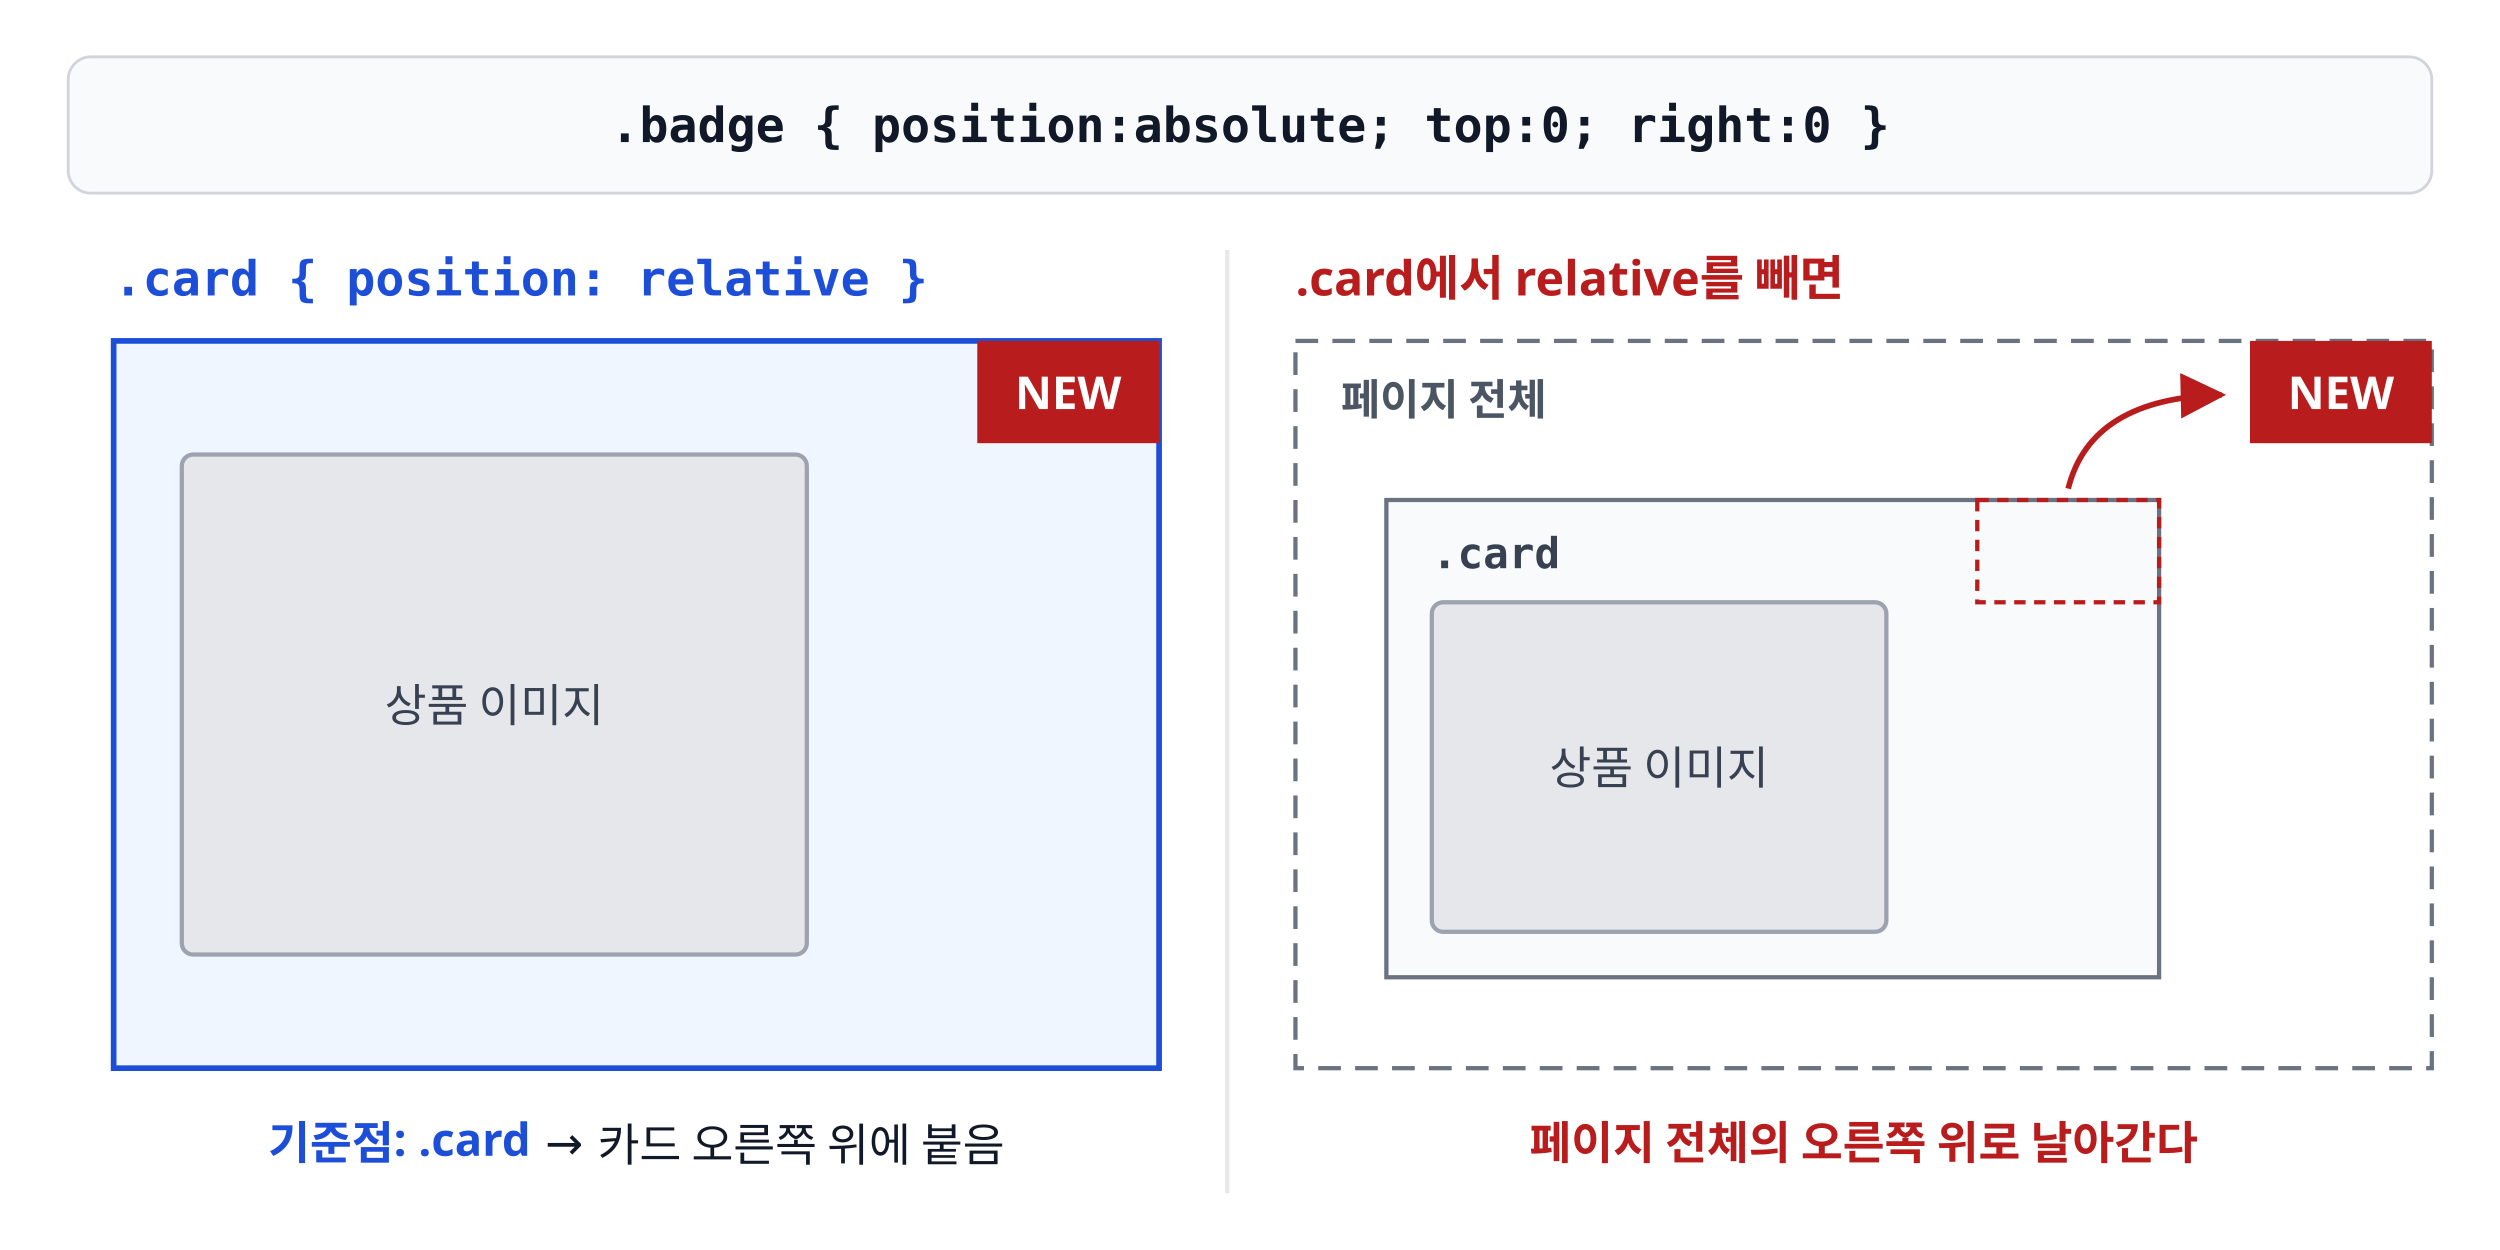
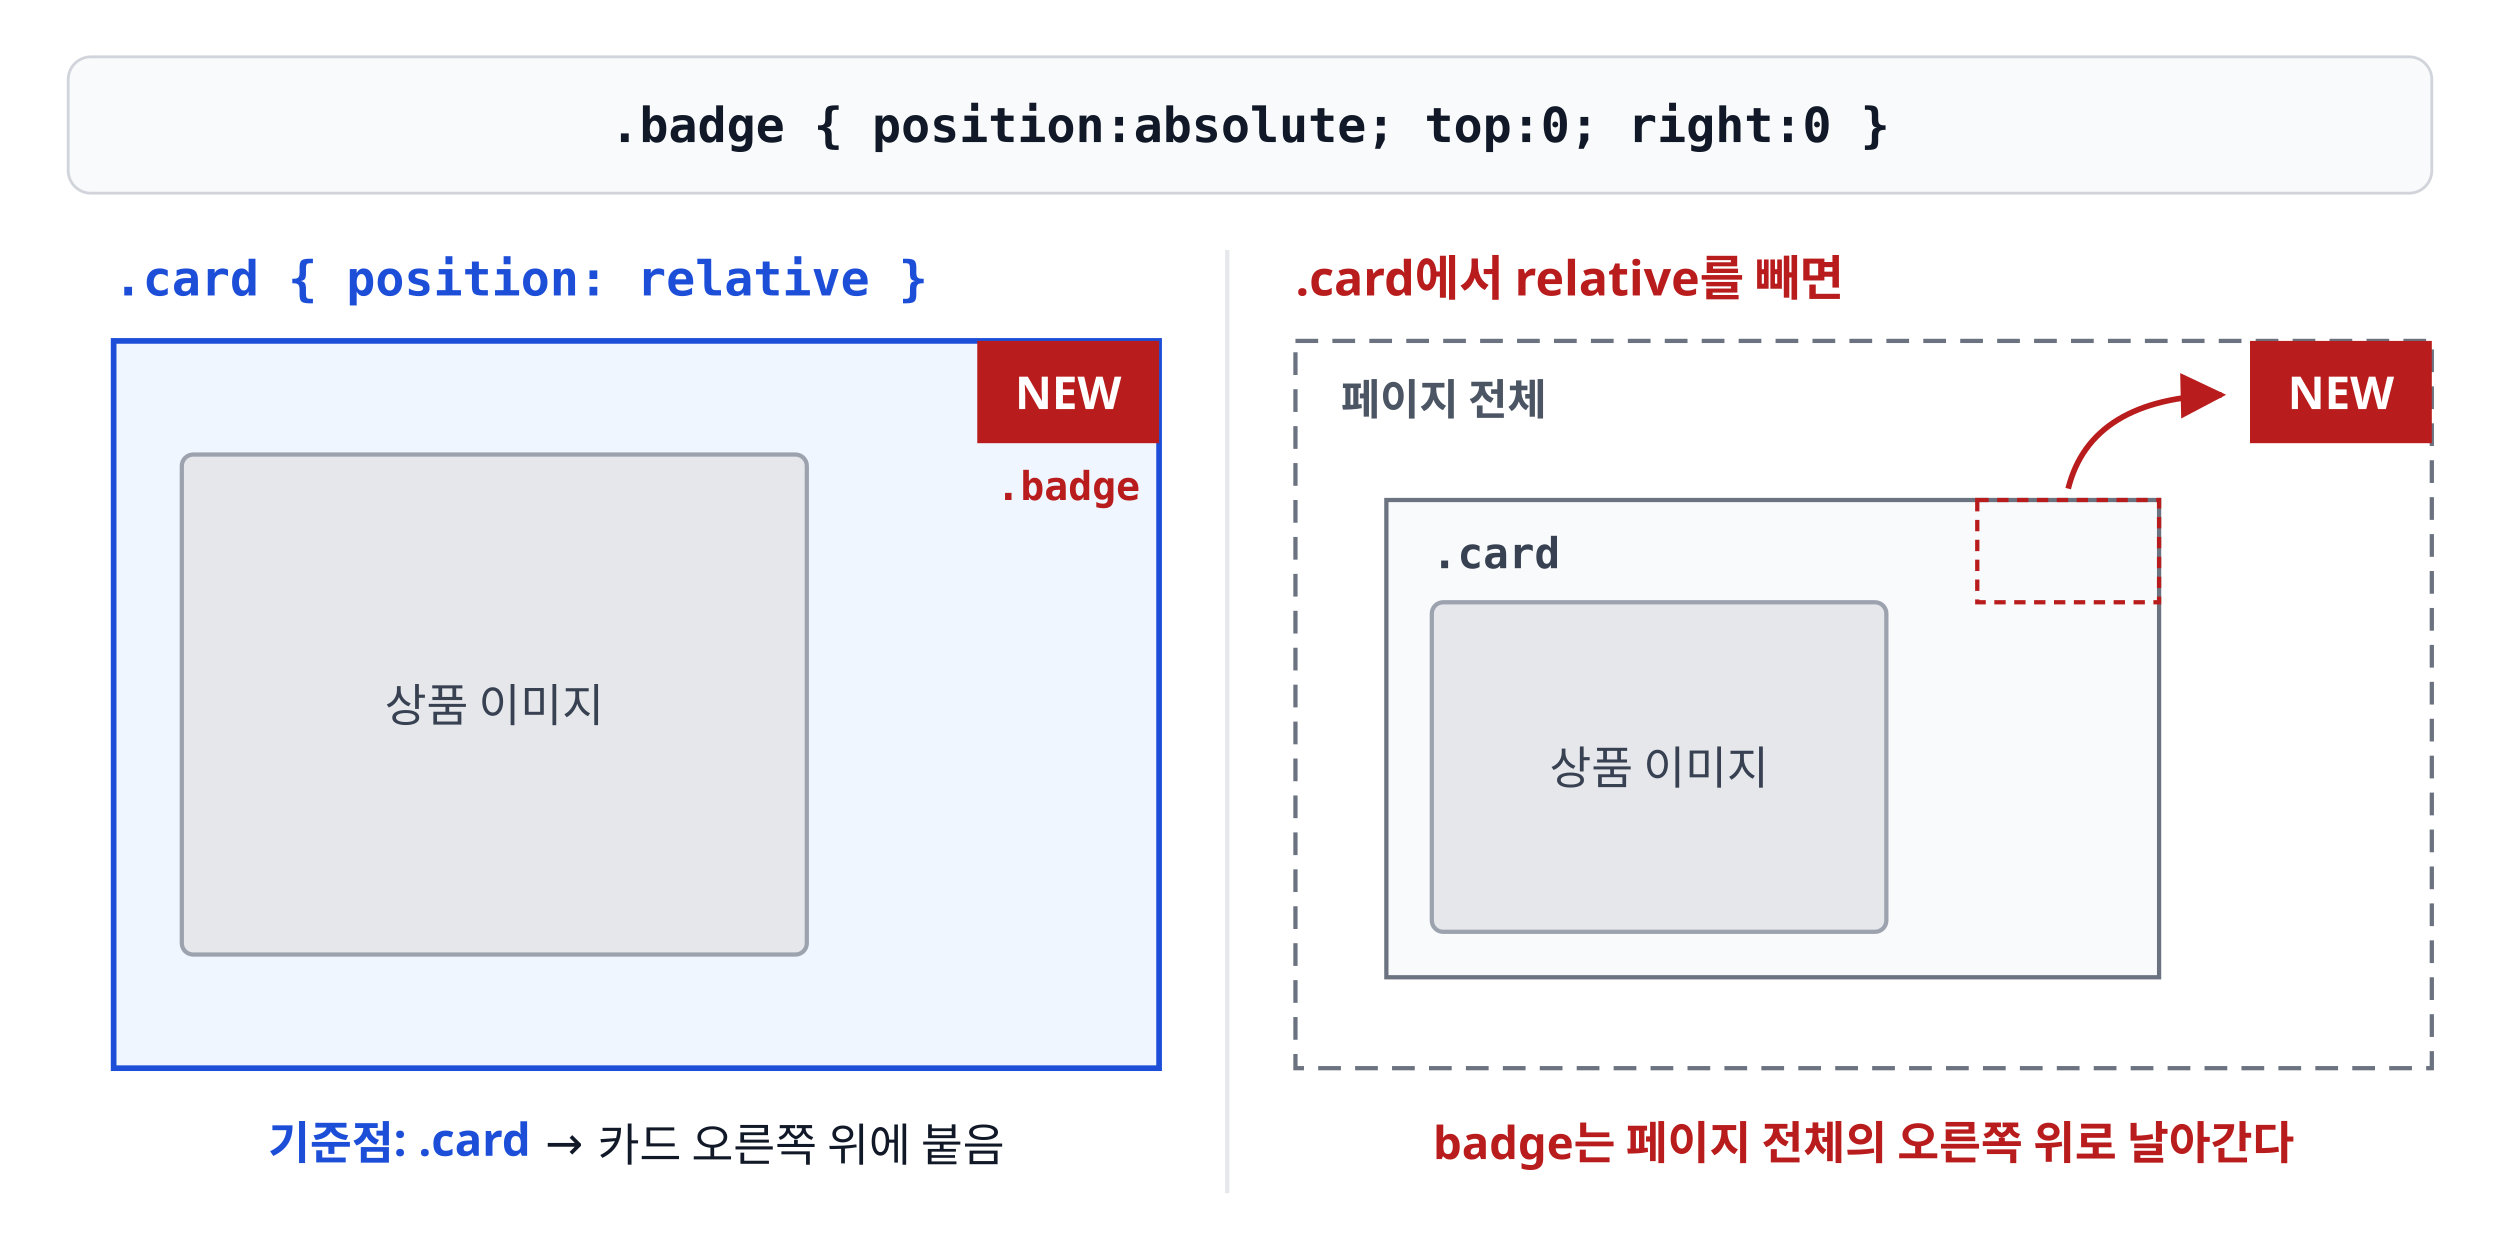
<svg xmlns="http://www.w3.org/2000/svg" viewBox="0 0 880 440" width="880" height="440" font-family="'Malgun Gothic','Apple SD Gothic Neo','Noto Sans KR','Segoe UI',sans-serif" role="img" aria-labelledby="t d">
  <defs>
    <marker id="arr-red" viewBox="0 0 10 10" refX="9" refY="5" markerWidth="8" markerHeight="8" orient="auto-start-reverse">
      <path d="M0,0 L10,5 L0,10 z" fill="#b91c1c" />
    </marker>
  </defs>
  <rect width="880" height="440" fill="#ffffff" />
  <rect x="24" y="20" width="832" height="48" rx="8" fill="#f8fafc" stroke="#d1d5db" stroke-width="1" />
  <text x="440" y="50" font-size="17" font-weight="700" fill="#111827" text-anchor="middle" font-family="Consolas,'D2Coding',Menlo,'Malgun Gothic',monospace">.badge { position:absolute; top:0; right:0 }</text>
  <line x1="432" y1="88" x2="432" y2="420" stroke="#e5e7eb" stroke-width="1.5" />
  <text x="40" y="104" font-size="17" font-weight="700" fill="#1d4ed8" font-family="Consolas,'D2Coding',Menlo,'Malgun Gothic',monospace">.card { position: relative }</text>
  <rect x="40" y="120" width="368" height="256" fill="#eff6ff" stroke="#1d4ed8" stroke-width="2" />
  <rect x="64" y="160" width="220" height="176" rx="4" fill="#e5e7eb" stroke="#9ca3af" stroke-width="1.5" />
  <text x="174" y="254" font-size="16" fill="#374151" text-anchor="middle">상품 이미지</text>
  <rect x="344" y="120" width="64" height="36" fill="#b91c1c" />
  <text x="376" y="144" font-size="16" font-weight="700" fill="#ffffff" text-anchor="middle">NEW</text>
+   <text x="376" y="176" font-size="14" font-weight="700" fill="#b91c1c" text-anchor="middle" font-family="Consolas,'D2Coding',Menlo,'Malgun Gothic',monospace">.badge</text>
  <text x="224" y="408" font-size="16" fill="#111827" text-anchor="middle">
    <tspan font-weight="700" fill="#1d4ed8">기준점: .card</tspan> → 카드 오른쪽 위에 붙음</text>
  <text x="456" y="104" font-size="17" font-weight="700" fill="#b91c1c">.card에서 relative를 빼면</text>
  <rect x="456" y="120" width="400" height="256" fill="#ffffff" stroke="#6b7280" stroke-width="1.5" stroke-dasharray="8 5" />
  <text x="472" y="146" font-size="15" font-weight="700" fill="#4b5563">페이지 전체</text>
  <rect x="488" y="176" width="272" height="168" fill="#f9fafb" stroke="#6b7280" stroke-width="1.5" />
  <text x="504" y="200" font-size="15" font-weight="700" fill="#374151" font-family="Consolas,'D2Coding',Menlo,'Malgun Gothic',monospace">.card</text>
  <rect x="504" y="212" width="160" height="116" rx="4" fill="#e5e7eb" stroke="#9ca3af" stroke-width="1.5" />
  <text x="584" y="276" font-size="16" fill="#374151" text-anchor="middle">상품 이미지</text>
  <rect x="696" y="176" width="64" height="36" fill="none" stroke="#b91c1c" stroke-width="1.5" stroke-dasharray="4 3" />
  <path d="M728,172 Q736,140 782,139" fill="none" stroke="#b91c1c" stroke-width="2" marker-end="url(#arr-red)" />
  <rect x="792" y="120" width="64" height="36" fill="#b91c1c" />
  <text x="824" y="144" font-size="16" font-weight="700" fill="#ffffff" text-anchor="middle">NEW</text>
-   <text x="656" y="408" font-size="16" font-weight="700" fill="#b91c1c" text-anchor="middle">페이지 전체의 오른쪽 위로 날아간다</text>
+   <text x="656" y="408" font-size="16" font-weight="700" fill="#b91c1c" text-anchor="middle">badge는 페이지 전체의 오른쪽 위로 날아간다</text>
</svg>
